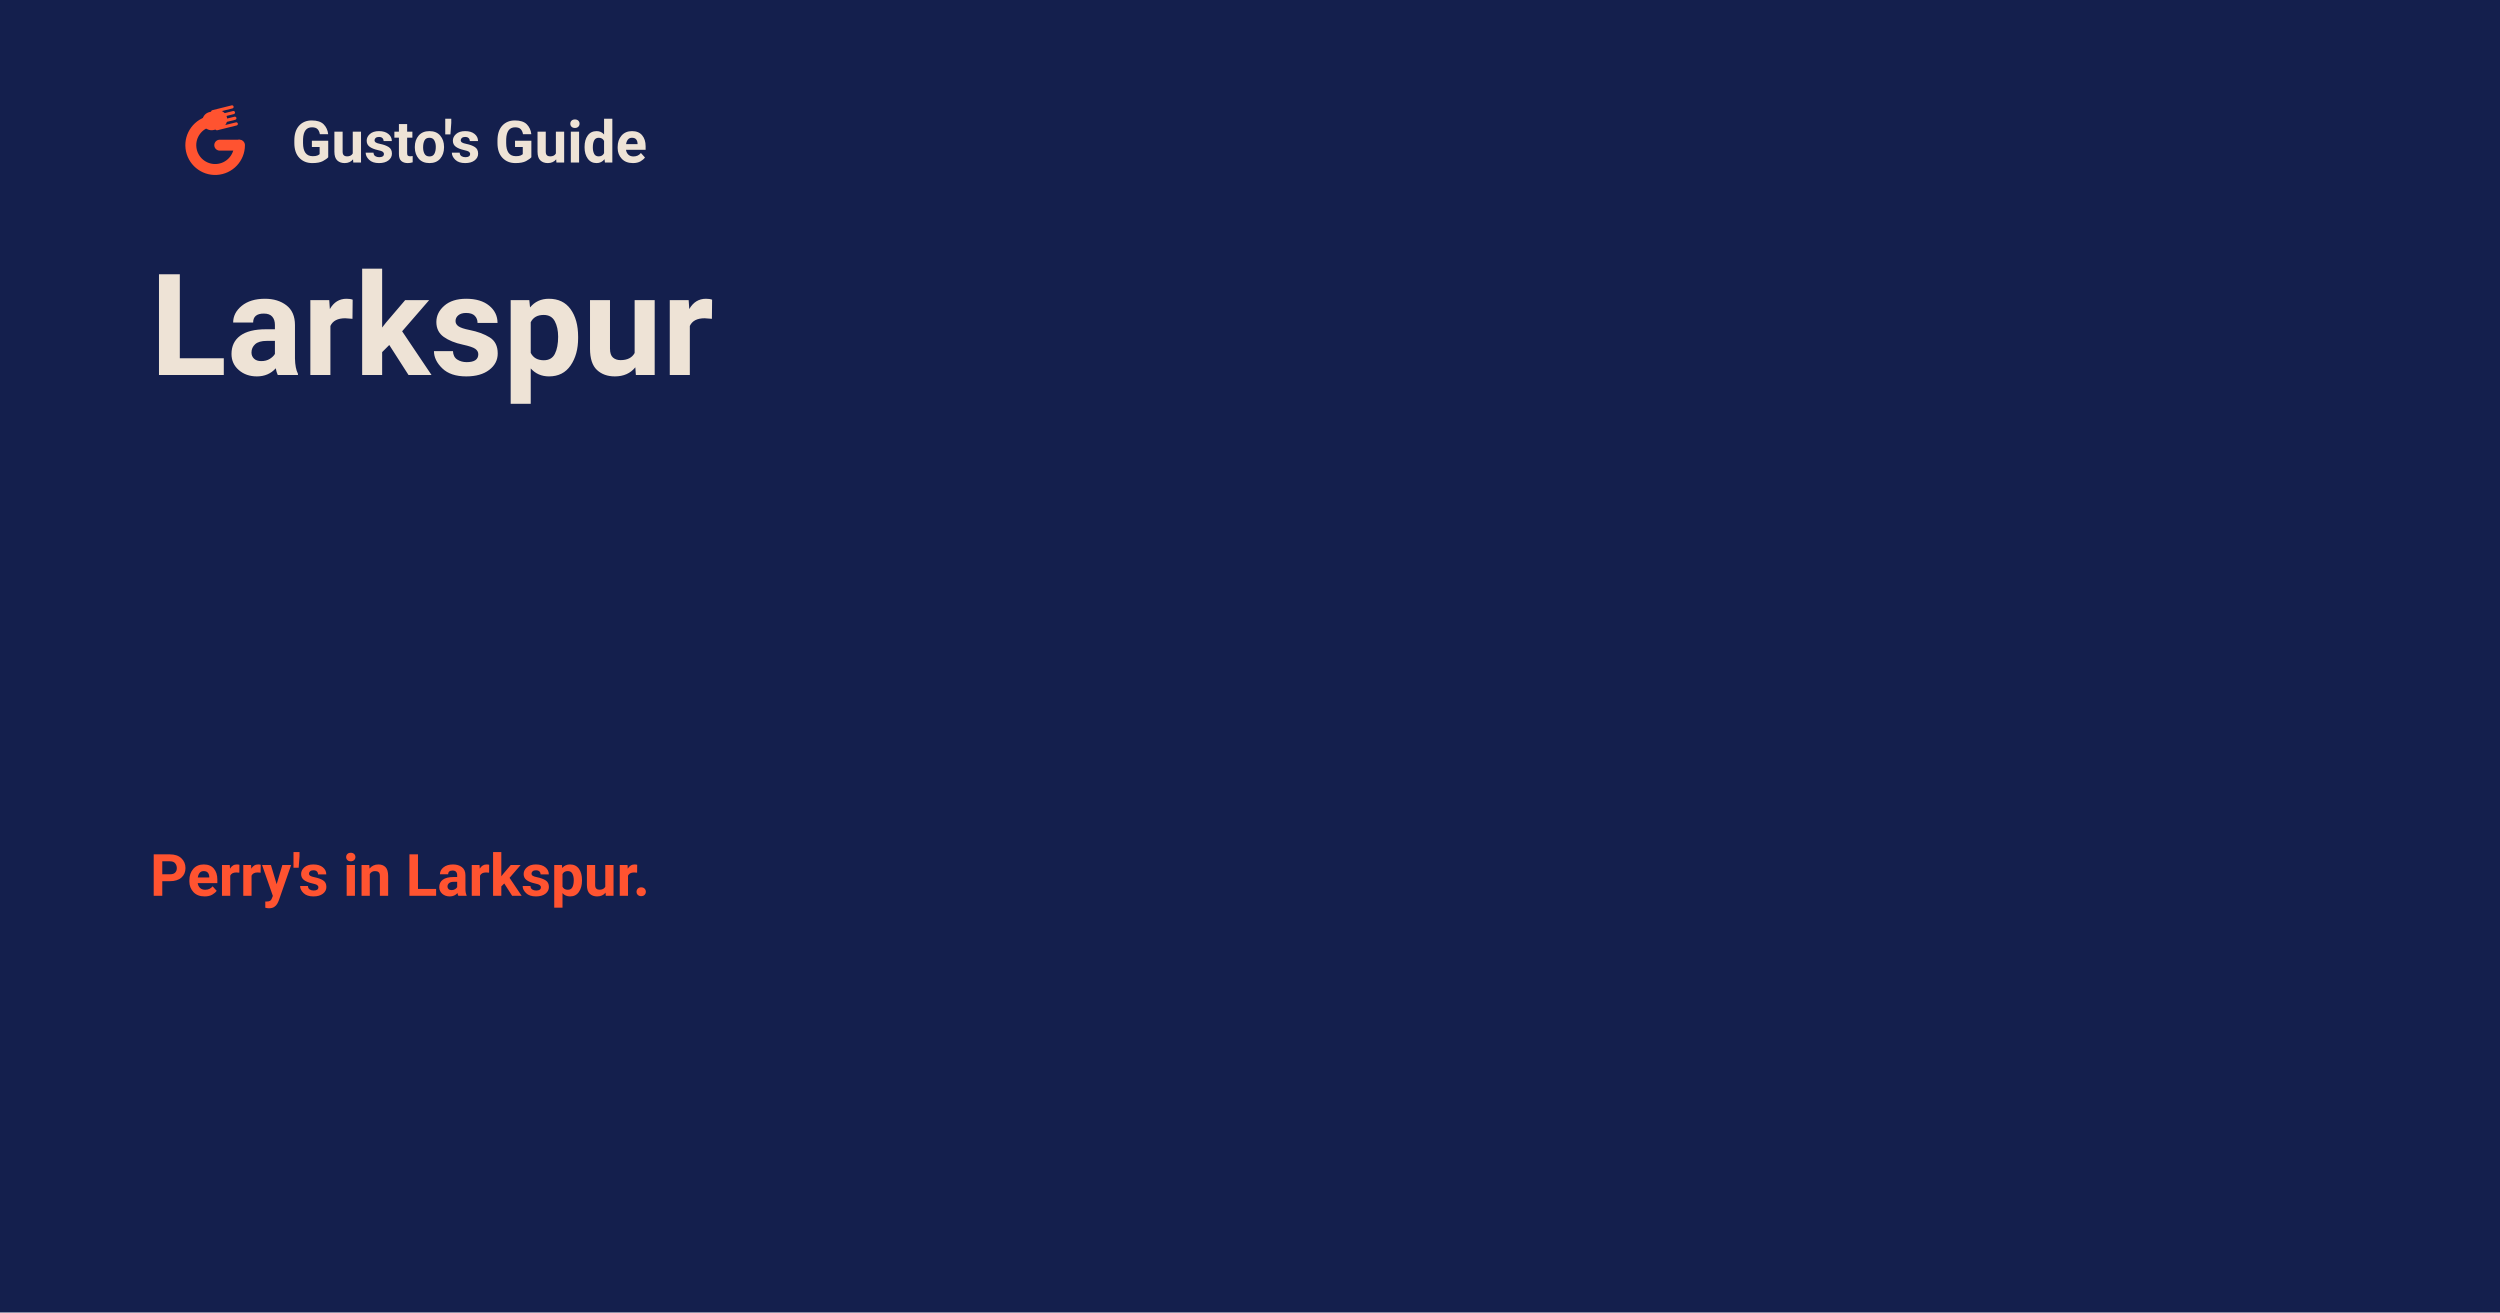
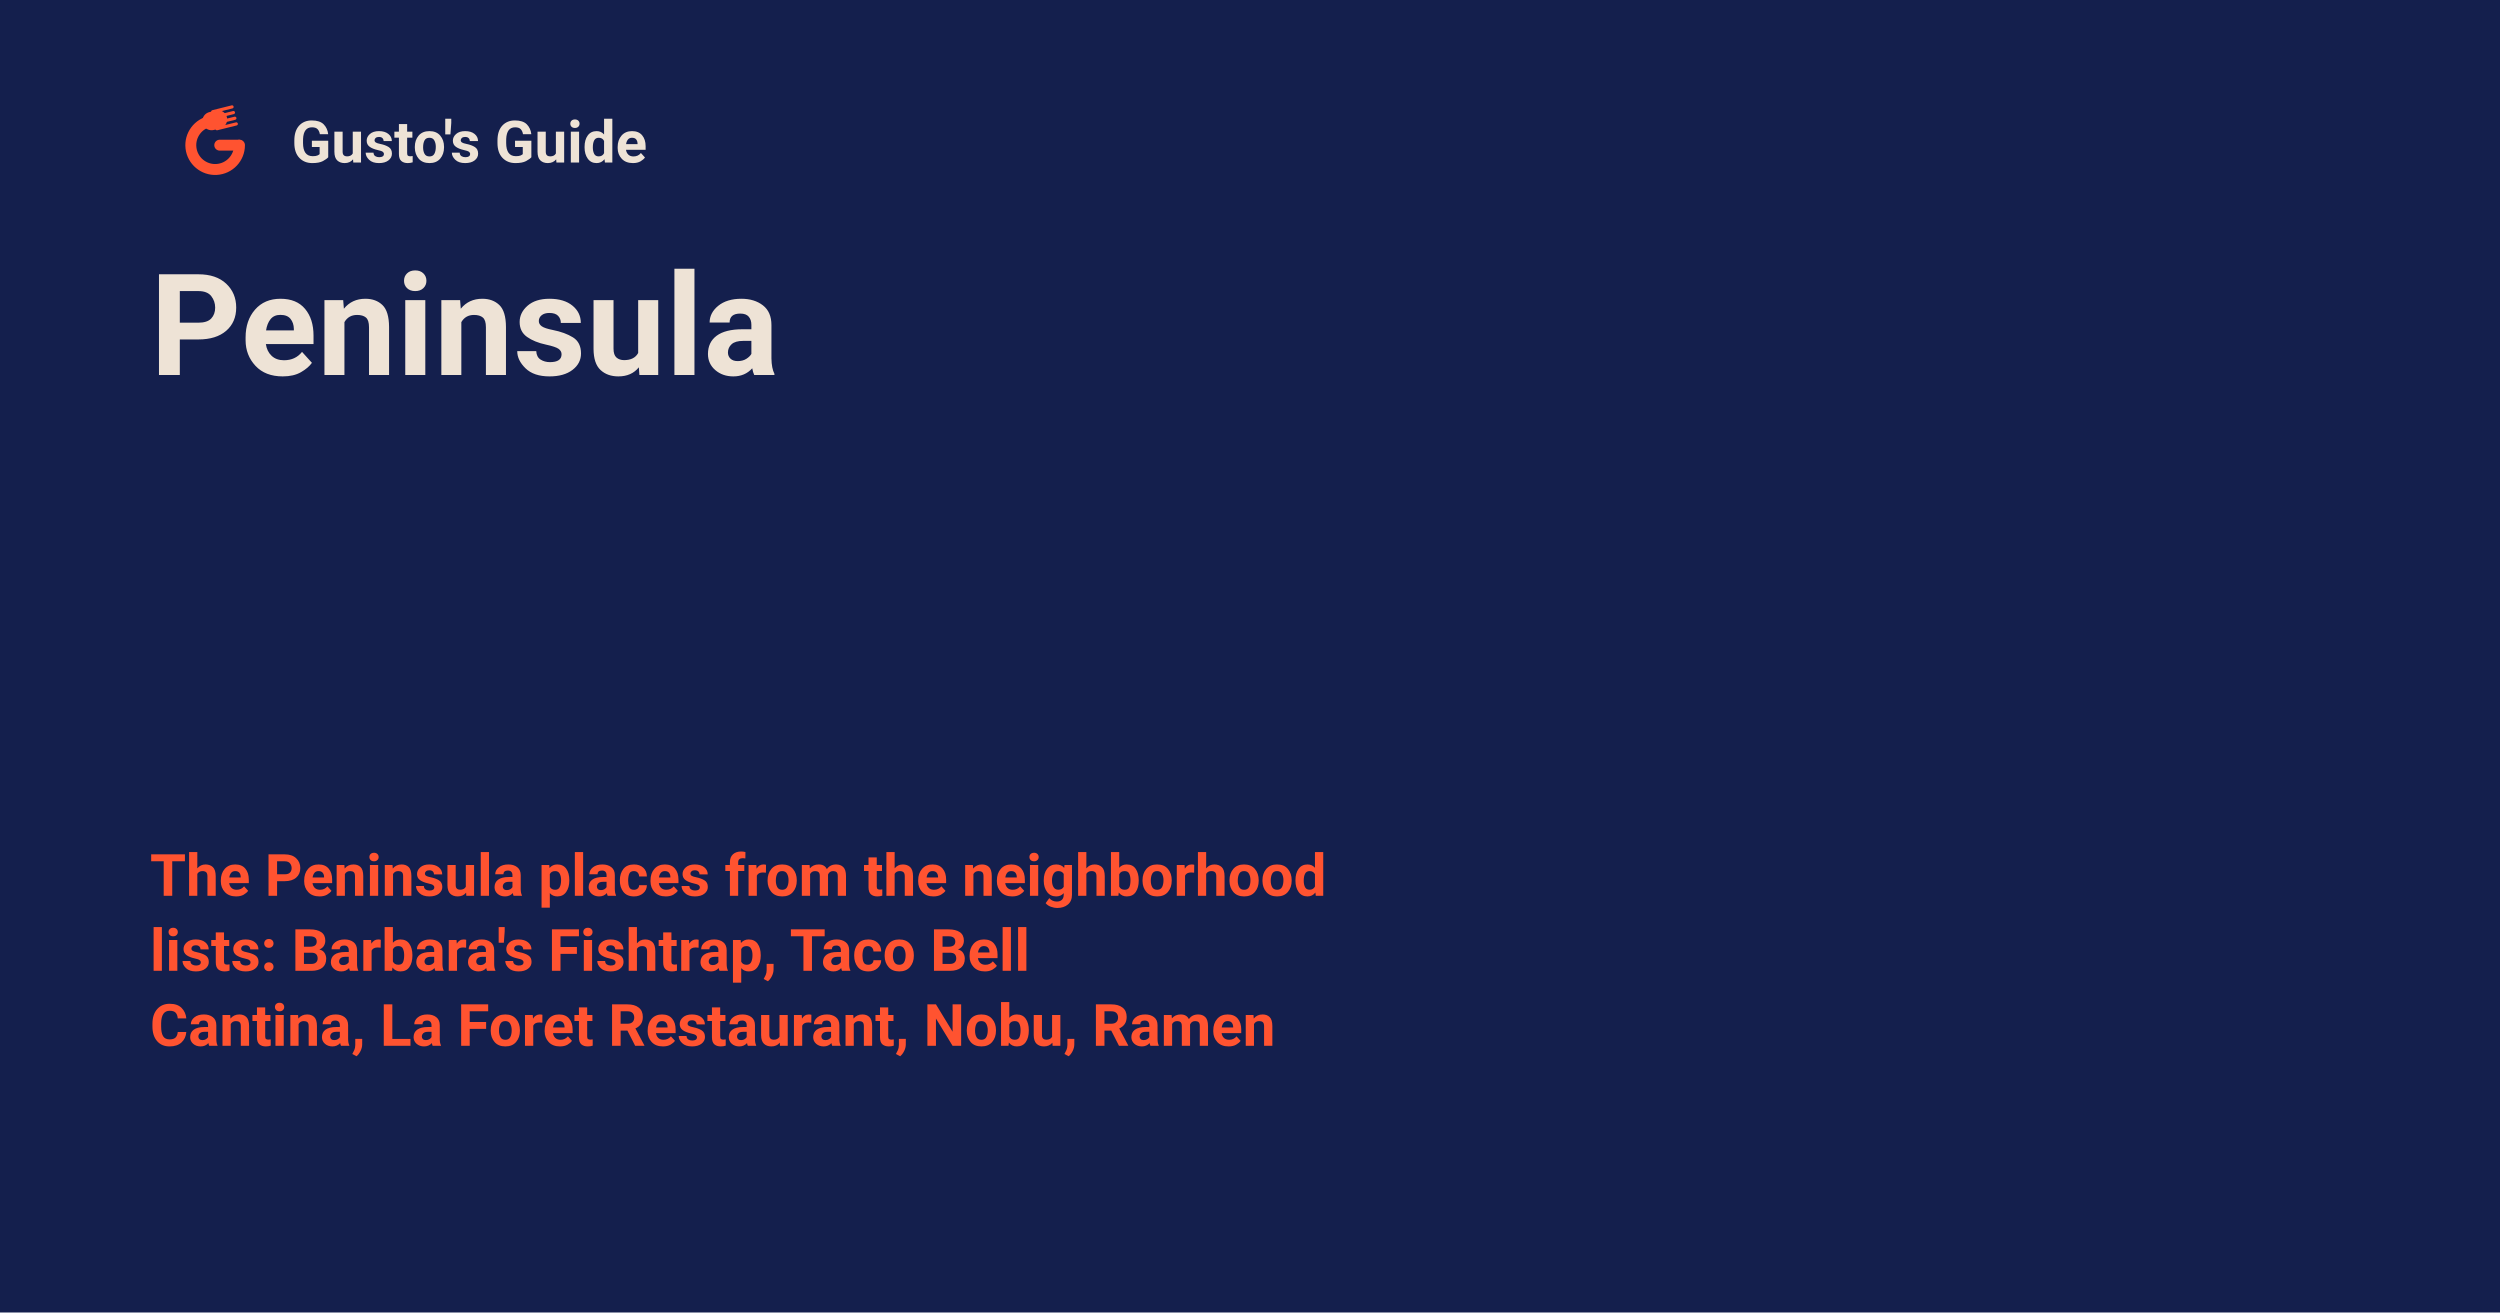
<svg xmlns="http://www.w3.org/2000/svg" width="1200" height="630" viewBox="0 0 1200 630">
  <rect width="1200" height="630" fill="#141F4D" />
  <g transform="translate(72 36) scale(0.92)">
    <g transform="translate(10.59 -0.99)">
      <path d="M 36.1 37.6 A 12.7 12.7 0 1 1 21.19 25.09" fill="none" stroke="#FF5330" stroke-width="5.7" stroke-linecap="round" />
      <path d="M 35.64 37.6 L 25.8 37.6" fill="none" stroke="#FF5330" stroke-width="5.7" stroke-linecap="round" />
      <path d="M 21.19 25.09 L 22.46 24.78" fill="none" stroke="#FF5330" stroke-width="5.7" stroke-linecap="round" />
      <path d="M 21.53 25.01 L 24.88 24.17" fill="none" stroke="#FF5330" stroke-width="9.6" stroke-linecap="round" />
      <path d="M 22.13 20.15 L 32.22 17.63 M 22.86 23.11 L 32.95 20.59 M 23.6 26.06 L 33.69 23.55 M 24.34 29.02 L 34.43 26.51" fill="none" stroke="#FF5330" stroke-width="1.65" stroke-linecap="round" />
    </g>
  </g>
  <text x="140" y="78" fill="#EEE3D6" font-family="system-ui, -apple-system, BlinkMacSystemFont, 'Segoe UI', Roboto, 'Helvetica Neue', Arial, 'Noto Sans', sans-serif" font-weight="600" font-size="28" font-style="normal">Gusto's Guide</text>
-   <text x="72" y="180" fill="#EEE3D6" font-family="system-ui, -apple-system, BlinkMacSystemFont, 'Segoe UI', Roboto, 'Helvetica Neue', Arial, 'Noto Sans', sans-serif" font-weight="600" font-size="68">Larkspur</text>
-   <text x="72" y="430" fill="#FF5330" font-family="system-ui, -apple-system, BlinkMacSystemFont, 'Segoe UI', Roboto, 'Helvetica Neue', Arial, 'Noto Sans', sans-serif" font-weight="600" font-size="28">Perry's in Larkspur.</text>
+   <text x="72" y="180" fill="#EEE3D6" font-family="system-ui, -apple-system, BlinkMacSystemFont, 'Segoe UI', Roboto, 'Helvetica Neue', Arial, 'Noto Sans', sans-serif" font-weight="600" font-size="68">Peninsula</text>
+   <text x="72" y="430" fill="#FF5330" font-family="system-ui, -apple-system, BlinkMacSystemFont, 'Segoe UI', Roboto, 'Helvetica Neue', Arial, 'Noto Sans', sans-serif" font-weight="600" font-size="28">The Peninsula places from the neighborhood</text>
+   <text x="72" y="466" fill="#FF5330" font-family="system-ui, -apple-system, BlinkMacSystemFont, 'Segoe UI', Roboto, 'Helvetica Neue', Arial, 'Noto Sans', sans-serif" font-weight="600" font-size="28">lists: Barbara's Fishtrap, Taco Bell</text>
+   <text x="72" y="502" fill="#FF5330" font-family="system-ui, -apple-system, BlinkMacSystemFont, 'Segoe UI', Roboto, 'Helvetica Neue', Arial, 'Noto Sans', sans-serif" font-weight="600" font-size="28">Cantina, La Foret Restaurant, Nobu, Ramen</text>
</svg>
